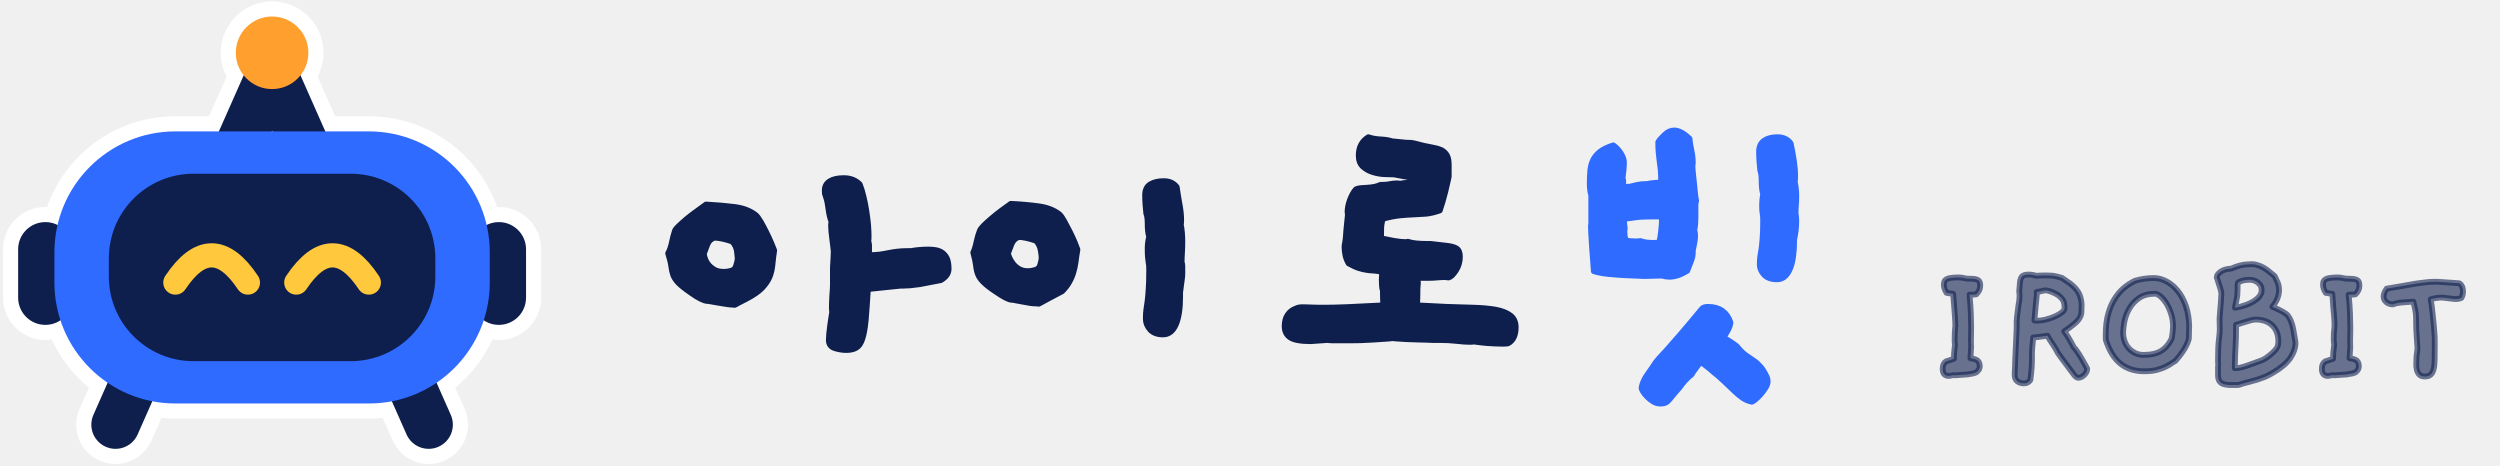
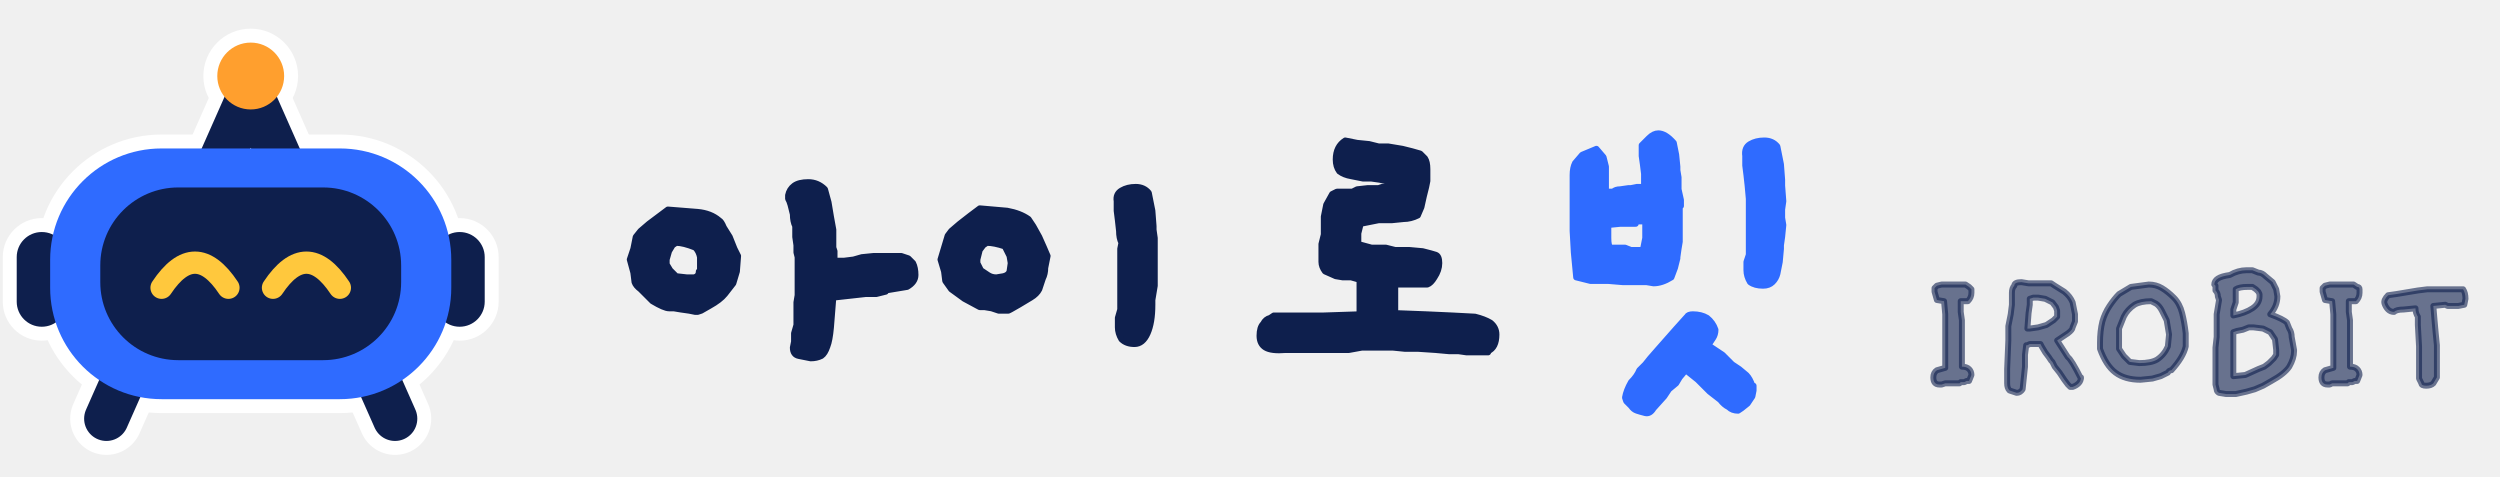
- <svg xmlns="http://www.w3.org/2000/svg" viewBox="0 0 215 40" role="img" aria-label="아이로빗">
-   <view id="wordmark" viewBox="55 0 159 40" preserveAspectRatio="xMinYMid meet" />
-   <view id="symbol" viewBox="0 0 48 40" preserveAspectRatio="xMidYMid meet" />
-   <g transform="translate(0 10) scale(0.26) translate(-10 -57)">
-     <g stroke="#FFFFFF" stroke-width="10" fill="#FFFFFF" stroke-linejoin="round">
+ <svg xmlns="http://www.w3.org/2000/svg" aria-label="아이로빗" viewBox="0 0 210 40">
+   <view id="wordmark" preserveAspectRatio="xMinYMid meet" viewBox="51 0 158 40" />
+   <view id="symbol" preserveAspectRatio="xMidYMid meet" viewBox="0 0 44 40" />
+   <g transform="translate(0 11.3) scale(0.234) translate(-10 -57)">
+     <g fill="#fff" stroke="#fff" stroke-linejoin="round" stroke-width="10">
      <circle cx="100" cy="36" r="12" />
-       <rect x="16" y="92" width="18" height="34" rx="9" />
-       <rect x="166" y="92" width="18" height="34" rx="9" />
-       <rect x="28" y="62" width="144" height="90" rx="40" />
+       <rect width="18" height="34" x="16" y="92" rx="9" />
+       <rect width="18" height="34" x="166" y="92" rx="9" />
+       <rect width="144" height="90" x="28" y="62" rx="40" />
    </g>
-     <line x1="100" y1="42" x2="48.21" y2="159" stroke="#FFFFFF" stroke-width="26" stroke-linecap="round" />
-     <line x1="100" y1="42" x2="151.79" y2="159" stroke="#FFFFFF" stroke-width="26" stroke-linecap="round" />
-     <line x1="100" y1="42" x2="48.21" y2="159" stroke="#0E1F4D" stroke-width="16" stroke-linecap="round" />
-     <line x1="100" y1="42" x2="151.79" y2="159" stroke="#0E1F4D" stroke-width="16" stroke-linecap="round" />
-     <circle cx="100" cy="36" r="12" fill="#FF9F2E" />
-     <rect x="16" y="92" width="18" height="34" rx="9" fill="#0E1F4D" />
-     <rect x="166" y="92" width="18" height="34" rx="9" fill="#0E1F4D" />
-     <rect x="28" y="62" width="144" height="90" rx="40" fill="#2F6BFF" />
-     <rect x="46" y="76" width="108" height="62" rx="28" fill="#0E1F4D" />
-     <path d="M68 112 Q80 94 92 112" stroke="#FFC83D" stroke-width="8" fill="none" stroke-linecap="round" />
-     <path d="M108 112 Q120 94 132 112" stroke="#FFC83D" stroke-width="8" fill="none" stroke-linecap="round" />
+     <path stroke="#fff" stroke-linecap="round" stroke-width="26" d="M100 42 48.2 159M100 42l51.8 117" />
+     <path stroke="#0e1f4d" stroke-linecap="round" stroke-width="16" d="M100 42 48.2 159M100 42l51.8 117" />
+     <circle cx="100" cy="36" r="12" fill="#ff9f2e" />
+     <rect width="18" height="34" x="16" y="92" fill="#0e1f4d" rx="9" />
+     <rect width="18" height="34" x="166" y="92" fill="#0e1f4d" rx="9" />
+     <rect width="144" height="90" x="28" y="62" fill="#2f6bff" rx="40" />
+     <rect width="108" height="62" x="46" y="76" fill="#0e1f4d" rx="28" />
+     <path fill="none" stroke="#ffc83d" stroke-linecap="round" stroke-width="8" d="M68 112q12-18 24 0m16 0q12-18 24 0" />
  </g>
-   <path d="M79.09 24.44L80.91 24.09Q81.58 23.70 81.58 23.13L81.58 23.13Q81.58 22.52 81.41 22.18Q81.23 21.85 80.96 21.69Q80.69 21.53 80.38 21.50Q80.08 21.46 79.86 21.46L79.86 21.46Q79.41 21.46 79.02 21.50Q78.64 21.53 78.38 21.59L78.38 21.59L78.10 21.59Q77.58 21.59 77.17 21.64Q76.75 21.69 76.37 21.77Q75.98 21.85 75.60 21.90Q75.22 21.94 74.74 21.94L74.74 21.94L74.74 21.43Q74.74 21.24 74.74 21.08Q74.74 20.92 74.67 20.76L74.67 20.76Q74.70 20.66 74.70 20.34L74.70 20.34Q74.70 19.96 74.66 19.38Q74.61 18.81 74.51 18.18Q74.42 17.56 74.27 16.95Q74.13 16.34 73.94 15.86L73.94 15.86Q73.42 15.32 72.56 15.32L72.56 15.32Q71.79 15.32 71.36 15.59Q70.93 15.86 70.93 16.38L70.93 16.38Q70.93 16.57 70.94 16.65Q70.96 16.73 71.01 16.86Q71.06 16.98 71.12 17.22Q71.18 17.46 71.25 17.98L71.25 17.98Q71.34 18.65 71.50 19.03L71.50 19.03Q71.50 19.10 71.49 19.18Q71.47 19.26 71.47 19.35L71.47 19.35Q71.47 19.58 71.50 19.91Q71.54 20.25 71.58 20.60Q71.63 20.95 71.66 21.24Q71.70 21.53 71.70 21.62L71.70 21.62Q71.70 21.82 71.68 22.15Q71.66 22.49 71.63 23.03L71.63 23.03L71.63 24.34L71.63 24.47Q71.63 24.57 71.62 24.81Q71.60 25.05 71.58 25.37Q71.57 25.69 71.55 25.99Q71.54 26.30 71.54 26.49L71.54 26.49Q71.54 26.58 71.55 26.68Q71.57 26.78 71.57 26.84L71.57 26.84Q71.54 27 71.49 27.34Q71.44 27.67 71.39 28.02Q71.34 28.38 71.31 28.71Q71.28 29.05 71.28 29.24L71.28 29.24Q71.28 29.78 71.79 29.94Q72.30 30.10 72.78 30.10L72.78 30.10Q73.30 30.10 73.63 29.91Q73.97 29.72 74.16 29.14Q74.35 28.57 74.45 27.54Q74.54 26.52 74.64 24.86L74.64 24.86L77.42 24.57L77.65 24.57Q77.90 24.57 78.27 24.54Q78.64 24.50 79.09 24.44L79.09 24.44ZM66.58 21.53L66.58 21.53Q66.51 21.34 66.32 20.89Q66.13 20.44 65.89 19.96Q65.65 19.48 65.41 19.06Q65.17 18.65 64.98 18.49L64.98 18.49Q64.27 17.94 63.17 17.80Q62.06 17.66 60.72 17.59L60.72 17.59Q60.37 17.85 59.92 18.17Q59.47 18.49 59.07 18.82Q58.67 19.16 58.37 19.45Q58.06 19.74 58.03 19.90L58.03 19.90Q57.90 20.28 57.78 20.87Q57.65 21.46 57.46 21.78L57.46 21.78Q57.68 22.49 57.73 22.90Q57.78 23.32 57.90 23.66Q58.03 23.99 58.35 24.33Q58.67 24.66 59.47 25.21L59.47 25.21Q60.37 25.85 60.82 25.88L60.82 25.88L60.88 25.88Q60.91 25.88 61.18 25.93Q61.46 25.98 61.81 26.04Q62.16 26.10 62.50 26.15Q62.83 26.20 62.99 26.20L62.99 26.20Q63.15 26.20 63.17 26.22Q63.18 26.23 63.23 26.20Q63.28 26.17 63.46 26.07Q63.63 25.98 64.14 25.72L64.14 25.72Q65.07 25.24 65.52 24.78Q65.97 24.31 66.18 23.82Q66.38 23.32 66.43 22.76Q66.48 22.20 66.58 21.53ZM63.31 22.84L63.31 22.84Q63.22 23.19 62.88 23.29Q62.54 23.38 62.26 23.38L62.26 23.38Q61.74 23.38 61.41 23.18Q61.07 22.97 60.88 22.71Q60.69 22.46 60.61 22.18Q60.53 21.91 60.53 21.82L60.53 21.82L60.82 21.05Q60.94 20.76 61.10 20.63Q61.26 20.50 61.42 20.44L61.42 20.44Q62.00 20.44 62.96 20.76L62.96 20.76Q63.31 21.11 63.38 21.61Q63.44 22.10 63.44 22.20L63.44 22.20Q63.44 22.46 63.31 22.84Z" fill="#0E1F4D" stroke="#0E1F4D" stroke-width="0.5" stroke-linejoin="round" />
-   <path d="M101.62 22.55L101.62 22.55Q101.62 22.20 101.65 21.74Q101.68 21.27 101.68 20.79L101.68 20.79Q101.68 20.41 101.65 20.04Q101.62 19.67 101.55 19.32L101.55 19.32Q101.58 19.19 101.58 18.90L101.58 18.90Q101.58 18.33 101.44 17.58Q101.30 16.82 101.20 16.09L101.20 16.09Q100.82 15.58 100.08 15.58L100.08 15.58Q99.38 15.58 98.93 15.85Q98.48 16.12 98.48 16.79L98.48 16.79Q98.48 17.14 98.51 17.58Q98.54 18.01 98.58 18.36L98.58 18.36Q98.70 18.62 98.70 19.27Q98.70 19.93 98.83 20.38L98.83 20.38Q98.77 20.57 98.74 20.81Q98.70 21.05 98.70 21.34L98.70 21.34Q98.70 21.82 98.72 22.07Q98.74 22.33 98.77 22.50Q98.80 22.68 98.82 22.82Q98.83 22.97 98.83 23.22L98.83 23.22Q98.83 24.31 98.78 24.92Q98.74 25.53 98.69 25.91Q98.64 26.30 98.59 26.60Q98.54 26.90 98.54 27.42L98.54 27.42Q98.54 27.93 98.91 28.34Q99.28 28.76 100.02 28.76L100.02 28.76Q100.75 28.76 101.12 27.91Q101.49 27.06 101.49 25.50L101.49 25.50L101.49 25.14L101.65 23.93Q101.68 23.74 101.68 23.56Q101.68 23.38 101.68 23.22L101.68 23.22Q101.68 23.03 101.68 22.87Q101.68 22.71 101.62 22.55ZM92.66 21.46L92.66 21.46Q92.59 21.27 92.42 20.84Q92.24 20.41 92 19.93Q91.76 19.45 91.52 19.02Q91.28 18.58 91.09 18.42L91.09 18.42Q90.38 17.88 89.30 17.74Q88.21 17.59 86.93 17.53L86.93 17.53Q86.58 17.78 86.14 18.10Q85.71 18.42 85.31 18.76Q84.91 19.10 84.62 19.38Q84.34 19.67 84.27 19.83L84.27 19.83Q84.11 20.22 83.98 20.81Q83.86 21.40 83.70 21.72L83.70 21.72Q83.89 22.42 83.94 22.84Q83.98 23.26 84.11 23.59Q84.24 23.93 84.58 24.26Q84.91 24.60 85.68 25.11L85.68 25.11Q86.61 25.75 86.99 25.78L86.99 25.78L87.06 25.78Q87.09 25.78 87.34 25.83Q87.60 25.88 87.94 25.94Q88.27 26.01 88.61 26.06Q88.94 26.10 89.14 26.10L89.14 26.10Q89.30 26.10 89.31 26.12Q89.33 26.14 89.38 26.10Q89.42 26.07 89.60 25.98Q89.78 25.88 90.26 25.62L90.26 25.62L91.34 25.05Q91.73 24.66 91.95 24.26Q92.18 23.86 92.30 23.45Q92.43 23.03 92.50 22.54Q92.56 22.04 92.66 21.46ZM89.46 22.78L89.46 22.78Q89.36 23.13 89.02 23.22Q88.69 23.32 88.40 23.32L88.40 23.32Q87.95 23.32 87.63 23.13Q87.31 22.94 87.10 22.66Q86.90 22.39 86.80 22.15Q86.70 21.91 86.70 21.82L86.70 21.82L86.70 21.75L86.99 20.98Q87.12 20.70 87.28 20.57Q87.44 20.44 87.60 20.38L87.60 20.38Q88.14 20.38 89.10 20.70L89.10 20.70Q89.42 21.05 89.50 21.51Q89.58 21.98 89.58 22.14L89.58 22.14Q89.58 22.39 89.46 22.78Z" fill="#0E1F4D" stroke="#0E1F4D" stroke-width="0.5" stroke-linejoin="round" />
-   <path d="M129.68 29.53L129.68 29.53Q130.35 29.18 130.35 28.15L130.35 28.15Q130.35 27.48 129.89 27.13Q129.42 26.78 128.61 26.63Q127.79 26.49 126.72 26.46Q125.65 26.42 124.43 26.39L124.43 26.39L121.87 26.26Q121.87 25.98 121.89 25.66Q121.90 25.34 121.90 25.08L121.90 25.08L121.90 24.86Q121.90 24.73 121.92 24.60Q121.94 24.47 121.94 24.34L121.94 24.34Q121.94 24.22 121.92 24.10Q121.90 23.99 121.90 23.86L121.90 23.86Q122.16 23.90 122.37 23.90Q122.58 23.90 122.77 23.90L122.77 23.90Q123.25 23.90 123.62 23.86Q123.98 23.83 124.27 23.83L124.27 23.83Q124.34 23.83 124.43 23.85Q124.53 23.86 124.59 23.86L124.59 23.86Q124.85 23.80 125.20 23.27Q125.55 22.74 125.55 22.07L125.55 22.07Q125.55 21.56 125.26 21.37Q124.98 21.18 124.18 21.11L124.18 21.11L123.06 20.98Q122.61 20.98 122.34 20.97Q122.06 20.95 121.86 20.94Q121.65 20.92 121.47 20.89Q121.30 20.86 121.07 20.79L121.07 20.79Q121.01 20.82 120.85 20.82L120.85 20.82Q120.46 20.82 119.84 20.71Q119.22 20.60 118.77 20.50L118.77 20.50Q118.77 20.12 118.78 19.64Q118.80 19.16 118.93 18.81L118.93 18.81Q119.79 18.58 120.43 18.52Q121.07 18.46 121.60 18.44Q122.13 18.42 122.64 18.38Q123.15 18.33 123.82 18.10L123.82 18.10Q123.92 17.82 124.05 17.38Q124.18 16.95 124.29 16.50Q124.40 16.06 124.48 15.69Q124.56 15.32 124.59 15.19L124.59 15.19L124.59 14.17Q124.59 13.62 124.42 13.34Q124.24 13.05 123.94 12.90Q123.63 12.76 123.25 12.70Q122.86 12.63 122.45 12.54L122.45 12.54Q121.49 12.28 121.30 12.28L121.30 12.28L121.17 12.28Q120.91 12.28 120.51 12.23Q120.11 12.18 119.70 12.15L119.70 12.15Q119.34 12.02 118.74 11.99Q118.13 11.96 117.68 11.80L117.68 11.80Q116.85 12.31 116.85 13.37L116.85 13.37Q116.85 14.01 117.23 14.34Q117.62 14.68 118.13 14.82Q118.64 14.97 119.14 14.98Q119.63 15 119.89 15L119.89 15Q120.11 15.03 120.58 15.13Q121.04 15.22 121.46 15.29L121.46 15.29Q121.39 15.54 121.30 15.62Q121.20 15.70 121.09 15.72Q120.98 15.74 120.82 15.74Q120.66 15.74 120.46 15.80L120.46 15.80Q120.37 15.80 120.29 15.78Q120.21 15.77 120.14 15.77L120.14 15.77Q119.82 15.77 119.54 15.83Q119.25 15.90 118.70 15.90L118.70 15.90Q118.54 15.99 118.24 16.06Q117.94 16.12 117.62 16.14Q117.30 16.15 117.01 16.18Q116.72 16.22 116.62 16.28L116.62 16.28Q116.34 16.57 116.11 17.16Q115.89 17.75 115.89 18.23L115.89 18.23Q115.89 18.30 115.90 18.34Q115.92 18.39 115.92 18.46L115.92 18.46L115.79 19.74Q115.76 20.28 115.73 20.52Q115.70 20.76 115.68 20.86Q115.66 20.95 115.65 21.02Q115.63 21.08 115.63 21.27L115.63 21.27Q115.63 21.56 115.70 21.91Q115.76 22.26 115.98 22.65L115.98 22.65Q116.50 22.94 116.85 23.05Q117.20 23.16 117.52 23.21Q117.84 23.26 118.14 23.27Q118.45 23.29 118.86 23.38L118.86 23.38Q118.86 23.54 118.85 23.70Q118.83 23.86 118.83 24.02L118.83 24.02Q118.83 24.28 118.85 24.55Q118.86 24.82 118.93 24.98L118.93 24.98L118.93 25.24Q118.93 25.46 118.94 25.70Q118.96 25.94 118.96 26.26L118.96 26.26Q117.14 26.36 115.92 26.41Q114.70 26.46 113.94 26.46Q113.17 26.46 112.75 26.44Q112.34 26.42 112.10 26.42Q111.86 26.42 111.73 26.44Q111.60 26.46 111.41 26.55L111.41 26.55Q110.99 26.71 110.74 27.08Q110.48 27.45 110.48 28.06L110.48 28.06Q110.48 28.70 110.96 29.02Q111.44 29.34 112.72 29.34L112.72 29.34L114.16 29.24Q114.35 29.27 114.58 29.27Q114.80 29.27 115.06 29.27L115.06 29.27L116.14 29.27L116.34 29.27Q116.50 29.27 116.99 29.26Q117.49 29.24 118.05 29.21Q118.61 29.18 119.10 29.14Q119.60 29.11 119.76 29.08L119.76 29.08Q119.95 29.11 120.51 29.14Q121.07 29.18 121.65 29.19Q122.22 29.21 122.69 29.22Q123.15 29.24 123.18 29.24L123.18 29.24L123.76 29.24Q124.59 29.24 125.28 29.32Q125.97 29.40 126.42 29.40L126.42 29.40Q126.64 29.40 126.74 29.37L126.74 29.37Q126.90 29.40 127.20 29.43Q127.50 29.46 127.84 29.50Q128.18 29.53 128.53 29.54Q128.88 29.56 129.17 29.56L129.17 29.56Q129.55 29.56 129.68 29.53Z" fill="#0E1F4D" stroke="#0E1F4D" stroke-width="0.5" stroke-linejoin="round" />
-   <path d="M154.42 18.33L154.42 18.33Q154.42 17.98 154.45 17.62Q154.48 17.27 154.48 16.89L154.48 16.89Q154.48 16.25 154.35 15.64L154.35 15.64Q154.38 15.48 154.38 15.13L154.38 15.13Q154.38 14.52 154.27 13.80Q154.16 13.08 154 12.34L154 12.34Q153.62 11.80 152.85 11.80L152.85 11.80Q152.14 11.80 151.71 12.10Q151.28 12.41 151.28 13.05L151.28 13.05Q151.28 13.43 151.31 13.86Q151.34 14.30 151.38 14.65L151.38 14.65Q151.50 14.94 151.50 15.59Q151.50 16.25 151.63 16.70L151.63 16.70Q151.54 17.18 151.54 17.62L151.54 17.62Q151.54 18.14 151.58 18.33Q151.63 18.52 151.63 18.97L151.63 18.97Q151.63 19.96 151.58 20.50Q151.54 21.05 151.49 21.40Q151.44 21.75 151.39 22.02Q151.34 22.30 151.34 22.74L151.34 22.74Q151.34 23.22 151.71 23.62Q152.08 24.02 152.82 24.02L152.82 24.02Q153.26 24.02 153.55 23.72Q153.84 23.42 154 22.95Q154.16 22.49 154.22 21.94Q154.29 21.40 154.29 20.89L154.29 20.89L154.29 20.63Q154.35 20.38 154.42 19.90Q154.48 19.42 154.48 18.97L154.48 18.97Q154.48 18.81 154.46 18.65Q154.45 18.49 154.42 18.33ZM145.87 17.24L145.87 17.24Q145.84 17.18 145.79 16.78Q145.74 16.38 145.70 15.90Q145.65 15.42 145.60 14.95Q145.55 14.49 145.55 14.26L145.55 14.26Q145.55 14.20 145.57 14.12Q145.58 14.04 145.58 13.98L145.58 13.98Q145.58 13.50 145.46 12.94Q145.33 12.38 145.30 11.93L145.30 11.93Q144.56 11.22 143.98 11.22L143.98 11.22Q143.54 11.22 143.14 11.61Q142.74 11.99 142.61 12.22L142.61 12.22Q142.61 12.73 142.64 13.08Q142.67 13.43 142.72 13.80Q142.77 14.17 142.82 14.60Q142.86 15.03 142.86 15.70L142.86 15.70Q142.54 15.70 142.21 15.74Q141.87 15.77 141.65 15.83L141.65 15.83L141.49 15.83Q141.14 15.83 140.77 15.91Q140.40 15.99 140.14 16.06L140.14 16.06L139.98 16.06L139.57 16.06Q139.57 15.96 139.58 15.83Q139.60 15.70 139.60 15.61L139.60 15.61Q139.60 15.45 139.54 15.32L139.54 15.32Q139.57 15.06 139.62 14.65Q139.66 14.23 139.66 13.98L139.66 13.98Q139.66 13.62 139.39 13.19Q139.12 12.76 138.74 12.50L138.74 12.50Q138.03 12.73 137.63 13.03Q137.23 13.34 137.02 13.74Q136.82 14.14 136.77 14.63Q136.72 15.13 136.72 15.74L136.72 15.74Q136.72 16.41 136.85 16.79L136.85 16.79L136.85 17.21L136.85 18.65Q136.85 18.90 136.85 19.10Q136.85 19.29 136.82 19.45L136.82 19.45Q136.82 19.80 136.91 21.18L136.91 21.18L137.07 23.32Q137.55 23.48 138.32 23.56Q139.09 23.64 139.79 23.67Q140.50 23.70 140.98 23.72Q141.46 23.74 141.39 23.74L141.39 23.74Q141.78 23.74 142.14 23.72Q142.51 23.70 142.93 23.70L142.93 23.70Q143.25 23.80 143.57 23.80L143.57 23.80Q144.27 23.80 145.10 23.29L145.10 23.29Q145.26 22.87 145.42 22.47Q145.58 22.07 145.58 21.72L145.58 21.72L145.58 21.56Q145.65 21.21 145.71 20.90Q145.78 20.60 145.78 20.25L145.78 20.25Q145.78 20.09 145.71 19.77L145.71 19.77Q145.78 19.48 145.79 19.22Q145.81 18.97 145.81 18.71L145.81 18.71L145.81 18.01Q145.81 17.82 145.81 17.62Q145.81 17.43 145.87 17.24ZM151.95 32.44L151.95 32.44Q151.66 31.83 151.39 31.53Q151.12 31.22 150.82 31.02Q150.51 30.81 150.16 30.57Q149.81 30.33 149.36 29.78L149.36 29.78Q149.04 29.53 148.75 29.35Q148.46 29.18 148.21 29.02L148.21 29.02Q148.40 28.76 148.59 28.41Q148.78 28.06 148.82 27.74L148.82 27.74Q148.62 27.10 148.13 26.74Q147.63 26.39 146.90 26.39L146.90 26.39Q146.48 26.39 146.35 26.58L146.35 26.58L145.52 27.58Q144.53 28.76 144.03 29.32Q143.54 29.88 143.30 30.15Q143.06 30.42 142.90 30.58Q142.74 30.74 142.42 31.13L142.42 31.13Q142.13 31.58 141.70 32.18Q141.26 32.79 141.17 33.37L141.17 33.37Q141.17 33.46 141.30 33.67Q141.42 33.88 141.66 34.12Q141.90 34.36 142.19 34.54Q142.48 34.71 142.83 34.71L142.83 34.71Q143.31 34.71 143.58 34.34Q143.86 33.98 144.46 33.30L144.46 33.30Q144.62 33.05 144.93 32.71Q145.23 32.38 145.46 32.22L145.46 32.22Q145.58 32.02 145.82 31.69Q146.06 31.35 146.29 31.10L146.29 31.10Q146.51 31.32 146.82 31.54Q147.12 31.77 147.25 31.90L147.25 31.90Q147.86 32.38 148.30 32.81Q148.75 33.24 149.14 33.61Q149.52 33.98 149.87 34.22Q150.22 34.46 150.67 34.55L150.67 34.55Q150.77 34.52 150.99 34.33Q151.22 34.14 151.44 33.88Q151.66 33.62 151.84 33.34Q152.02 33.05 152.02 32.79L152.02 32.79Q152.02 32.70 152 32.62Q151.98 32.54 151.95 32.44ZM141.94 18.62L142.93 18.62Q142.93 19.29 142.86 19.85Q142.80 20.41 142.70 20.86L142.70 20.86Q142.61 20.86 142.50 20.87Q142.38 20.89 142.22 20.89L142.22 20.89Q141.94 20.89 141.63 20.86Q141.33 20.82 141.07 20.73L141.07 20.73Q140.94 20.76 140.66 20.76L140.66 20.76Q140.11 20.76 139.90 20.68Q139.70 20.60 139.70 19.90L139.70 19.90Q139.70 19.83 139.71 19.77Q139.73 19.70 139.73 19.64L139.73 19.64Q139.70 19.48 139.68 19.26Q139.66 19.03 139.66 18.81L139.66 18.81Q140.08 18.78 140.59 18.70Q141.10 18.62 141.94 18.62L141.94 18.62Z" fill="#2F6BFF" stroke="#2F6BFF" stroke-width="0.5" stroke-linejoin="round" />
-   <path d="M170.08 31.91L170.08 31.91Q170.03 31.99 169.90 32.05Q169.78 32.10 169.64 32.13Q169.50 32.15 169.38 32.17Q169.26 32.18 169.25 32.20L169.25 32.20Q169.04 32.22 168.77 32.23Q168.50 32.25 168.13 32.28L168.13 32.28Q168.08 32.26 168.00 32.26L168.00 32.26Q167.94 32.26 167.81 32.30Q167.68 32.33 167.60 32.33L167.60 32.33Q167.07 32.33 167.07 31.72L167.07 31.72Q167.07 31.26 167.36 31.08L167.36 31.08L168.03 30.86Q168.03 30.42 168.13 29.62L168.13 29.62Q168.11 29.54 168.10 29.44Q168.10 29.34 168.10 29.21L168.10 29.21Q168.10 28.65 168.13 28.34Q168.16 28.04 168.16 28.01L168.16 28.01Q168.16 27.86 168.15 27.68Q168.14 27.50 168.12 27.18Q168.10 26.87 168.06 26.41Q168.02 25.94 167.97 25.27L167.97 25.27L167.41 25.19Q167.17 24.81 167.17 24.50L167.17 24.50Q167.17 24.33 167.22 24.21Q167.26 24.09 167.40 24.01Q167.54 23.93 167.78 23.90Q168.03 23.86 168.43 23.86L168.43 23.86Q168.64 23.86 168.82 23.90Q168.99 23.93 169.12 23.96L169.12 23.96Q169.50 23.96 169.74 23.98Q169.98 24.01 170.10 24.08Q170.22 24.15 170.26 24.27Q170.30 24.39 170.30 24.58L170.30 24.58Q170.30 24.98 169.95 25.32L169.95 25.32Q169.89 25.34 169.38 25.34L169.38 25.34Q169.39 25.58 169.41 25.75Q169.42 25.93 169.45 26.21Q169.47 26.49 169.49 26.94Q169.50 27.40 169.52 28.18L169.52 28.18Q169.52 28.55 169.51 28.82Q169.50 29.08 169.50 29.29L169.50 29.29Q169.50 29.70 169.52 29.75L169.52 29.75L169.46 30.81Q169.92 30.87 170.09 31.03Q170.26 31.19 170.26 31.51L170.26 31.51Q170.26 31.74 170.08 31.91Z" fill="#0E1F4D" stroke="#0E1F4D" stroke-width="0.5" stroke-linejoin="round" fill-opacity="0.6" stroke-opacity="0.6" />
-   <path d="M179.50 31.70L179.50 31.70Q179.50 31.99 179.25 32.24Q178.99 32.49 178.74 32.49L178.74 32.49Q178.61 32.49 178.53 32.41L178.53 32.41Q178.51 32.41 178.38 32.25Q178.26 32.09 178.08 31.85Q177.90 31.61 177.70 31.34Q177.49 31.06 177.31 30.82Q177.14 30.58 177.03 30.43Q176.93 30.28 176.94 30.30L176.94 30.30Q176.91 30.20 176.78 29.99Q176.66 29.78 176.50 29.55Q176.35 29.32 176.22 29.12Q176.10 28.92 176.08 28.87L176.08 28.87Q176.05 28.87 175.90 28.90Q175.76 28.92 175.58 28.94Q175.41 28.97 175.22 28.99Q175.04 29.02 174.94 29.02L174.94 29.02L174.86 29.02Q174.82 29.51 174.78 29.83Q174.75 30.15 174.75 30.31L174.75 30.31L174.75 30.81Q174.75 31.67 174.61 32.68L174.61 32.68Q174.42 32.97 174.05 32.97L174.05 32.97Q173.73 32.97 173.50 32.80Q173.26 32.63 173.26 32.22L173.26 32.22Q173.26 32.09 173.27 31.90Q173.28 31.72 173.29 31.53Q173.30 31.34 173.30 31.18Q173.31 31.03 173.31 30.98L173.31 30.98L173.31 30.90L173.42 28.49Q173.44 28.28 173.43 27.98Q173.42 27.67 173.46 27.27L173.46 27.27L173.58 26.31Q173.68 25.82 173.68 25.46L173.68 25.46Q173.68 25.35 173.67 25.25Q173.66 25.14 173.65 25.03L173.65 25.03Q173.65 25.03 173.70 24.47L173.70 24.47Q173.71 24.09 173.84 23.85Q173.97 23.61 174.45 23.61L174.45 23.61Q174.78 23.61 175.12 23.72L175.12 23.72Q175.44 23.69 175.69 23.69Q175.94 23.69 176.11 23.69L176.11 23.69Q176.27 23.69 176.40 23.70Q176.53 23.70 176.66 23.73Q176.78 23.75 176.94 23.79Q177.10 23.83 177.33 23.90L177.33 23.90L178.03 24.38Q178.62 24.84 178.82 25.30Q179.02 25.77 179.02 26.28L179.02 26.28Q179.02 26.63 179.00 26.88Q178.98 27.13 178.83 27.37Q178.69 27.61 178.38 27.86Q178.08 28.12 177.52 28.50L177.52 28.50Q177.89 28.97 178.35 29.88L178.35 29.88Q178.64 30.10 179.50 31.70ZM177.54 26.60L177.54 26.60Q177.55 26.54 177.55 26.42L177.55 26.42Q177.55 26.26 177.52 26.10Q177.49 25.93 177.38 25.76Q177.26 25.59 177.05 25.42Q176.83 25.26 176.45 25.10L176.45 25.10Q176.11 24.97 175.89 24.97L175.89 24.97Q175.82 24.98 175.71 25L175.71 25Q175.62 25.03 175.47 25.06Q175.33 25.08 175.15 25.11L175.15 25.11Q175.17 25.21 175.17 25.30Q175.17 25.38 175.14 25.62Q175.12 25.86 175.07 26.31Q175.02 26.76 174.96 27.56L174.96 27.56Q175.02 27.58 175.09 27.58Q175.15 27.58 175.22 27.58L175.22 27.58Q175.52 27.58 175.90 27.49Q176.27 27.40 176.61 27.26Q176.94 27.13 177.20 26.95Q177.46 26.78 177.54 26.60Z" fill="#0E1F4D" stroke="#0E1F4D" stroke-width="0.5" stroke-linejoin="round" fill-opacity="0.6" stroke-opacity="0.6" />
-   <path d="M188.27 28.02L188.24 29.14Q188.03 29.98 187.06 31.06L187.06 31.06Q186.93 31.11 186.73 31.26Q186.53 31.40 186.22 31.55Q185.90 31.70 185.46 31.82Q185.01 31.93 184.40 31.93L184.40 31.93Q183.18 31.93 182.37 31.28Q181.55 30.63 181.10 29.24L181.10 29.24Q181.09 29.13 181.09 29.02Q181.09 28.90 181.09 28.78L181.09 28.78Q181.09 27.78 181.30 27.02Q181.50 26.26 181.86 25.70Q182.21 25.14 182.66 24.76Q183.12 24.38 183.62 24.14L183.62 24.14Q184.43 23.91 185.22 23.91L185.22 23.91Q185.78 23.91 186.32 24.20Q186.86 24.49 187.29 25.02Q187.71 25.54 187.98 26.30Q188.24 27.06 188.27 28.02L188.27 28.02ZM186.77 29.10L186.77 29.10Q186.88 28.44 186.88 28.07L186.88 28.07Q186.88 27.46 186.70 26.95Q186.53 26.44 186.29 26.06Q186.05 25.69 185.78 25.47Q185.52 25.26 185.34 25.26L185.34 25.26Q184.50 25.26 183.96 25.63Q183.42 26.01 183.12 26.54Q182.82 27.06 182.70 27.64Q182.59 28.22 182.59 28.62L182.59 28.62Q182.59 28.98 182.71 29.33Q182.83 29.67 183.06 29.94Q183.30 30.20 183.62 30.36Q183.94 30.52 184.35 30.52L184.35 30.52Q185.33 30.52 185.89 30.16Q186.45 29.80 186.77 29.10Z" fill="#0E1F4D" stroke="#0E1F4D" stroke-width="0.5" stroke-linejoin="round" fill-opacity="0.6" stroke-opacity="0.6" />
-   <path d="M197.22 28.31L197.41 29.43L197.41 29.54Q197.41 30.10 196.98 30.77Q196.54 31.43 195.50 32.04L195.50 32.04Q195.10 32.28 194.77 32.42Q194.43 32.55 194.09 32.66Q193.74 32.76 193.36 32.86Q192.98 32.95 192.50 33.11L192.50 33.11L191.68 33.11Q191.30 33.08 191.10 32.98Q190.91 32.87 190.83 32.70Q190.75 32.54 190.75 32.30Q190.75 32.06 190.75 31.74L190.75 31.74Q190.75 31.64 190.75 31.54Q190.75 31.45 190.77 31.34L190.77 31.34Q190.75 31.26 190.75 31.16Q190.75 31.06 190.75 30.94L190.75 30.94Q190.75 29.85 190.82 29.24Q190.90 28.63 190.90 28.30L190.90 28.30Q190.90 28.10 190.89 27.88Q190.88 27.66 190.88 27.38L190.88 27.38Q190.91 26.95 190.96 26.41Q191.01 25.86 191.04 25.19L191.04 25.19Q191.02 25.06 190.96 24.85Q190.90 24.63 190.82 24.42Q190.75 24.20 190.70 24.03Q190.64 23.86 190.64 23.86L190.64 23.86Q190.64 23.61 190.97 23.37Q191.30 23.13 191.89 23.10L191.89 23.10Q192.70 22.73 193.41 22.73L193.41 22.73Q193.47 22.73 193.60 22.72Q193.73 22.71 193.92 22.74Q194.11 22.78 194.38 22.88Q194.64 22.98 194.96 23.21L194.96 23.21L195.62 23.74L195.86 24.25Q196.00 24.58 196.00 24.92L196.00 24.92Q196.00 25.69 195.42 26.38L195.42 26.38Q196.51 26.84 196.75 27.13L196.75 27.13Q196.88 27.30 197.01 27.59Q197.14 27.88 197.22 28.31L197.22 28.31ZM194.46 24.66L194.46 24.66Q194.45 24.62 194.38 24.51Q194.30 24.41 194.18 24.30Q194.05 24.20 193.87 24.13Q193.70 24.06 193.47 24.06L193.47 24.06Q192.78 24.06 192.46 24.33L192.46 24.33Q192.43 24.44 192.43 24.58Q192.43 24.73 192.43 24.92Q192.43 25.11 192.41 25.38Q192.38 25.64 192.30 25.99L192.30 25.99Q192.21 26.38 192.21 26.47L192.21 26.47Q193.22 26.30 193.86 25.88Q194.50 25.46 194.50 24.97L194.50 24.97Q194.50 24.89 194.49 24.82Q194.48 24.74 194.46 24.66ZM195.87 29.80L195.87 29.80Q195.94 29.61 195.94 29.35L195.94 29.35Q195.94 28.87 195.78 28.51Q195.62 28.15 195.35 27.93Q195.09 27.70 194.74 27.59Q194.38 27.48 194.00 27.48L194.00 27.48Q193.84 27.48 193.59 27.54Q193.34 27.61 193.08 27.69Q192.82 27.77 192.60 27.84Q192.38 27.91 192.30 27.93L192.30 27.93L192.30 28.30Q192.30 28.73 192.29 29.06Q192.27 29.38 192.26 29.74Q192.24 30.10 192.22 30.55Q192.21 31 192.19 31.66L192.19 31.66L192.27 31.66Q192.64 31.66 193.20 31.46L193.20 31.46L194.40 31.03Q194.59 30.97 194.83 30.82Q195.07 30.66 195.28 30.48Q195.49 30.30 195.66 30.12Q195.82 29.94 195.87 29.80Z" fill="#0E1F4D" stroke="#0E1F4D" stroke-width="0.5" stroke-linejoin="round" fill-opacity="0.6" stroke-opacity="0.6" />
-   <path d="M202.69 31.91L202.69 31.91Q202.64 31.99 202.51 32.05Q202.38 32.10 202.25 32.13Q202.11 32.15 201.99 32.17Q201.87 32.18 201.86 32.20L201.86 32.20Q201.65 32.22 201.38 32.23Q201.10 32.25 200.74 32.28L200.74 32.28Q200.69 32.26 200.61 32.26L200.61 32.26Q200.54 32.26 200.42 32.30Q200.29 32.33 200.21 32.33L200.21 32.33Q199.68 32.33 199.68 31.72L199.68 31.72Q199.68 31.26 199.97 31.08L199.97 31.08L200.64 30.86Q200.64 30.42 200.74 29.62L200.74 29.62Q200.72 29.54 200.71 29.44Q200.70 29.34 200.70 29.21L200.70 29.21Q200.70 28.65 200.74 28.34Q200.77 28.04 200.77 28.01L200.77 28.01Q200.77 27.86 200.76 27.68Q200.75 27.50 200.73 27.18Q200.70 26.87 200.66 26.41Q200.62 25.94 200.58 25.27L200.58 25.27L200.02 25.19Q199.78 24.81 199.78 24.50L199.78 24.50Q199.78 24.33 199.82 24.21Q199.87 24.09 200.01 24.01Q200.14 23.93 200.39 23.90Q200.64 23.86 201.04 23.86L201.04 23.86Q201.25 23.86 201.42 23.90Q201.60 23.93 201.73 23.96L201.73 23.96Q202.11 23.96 202.35 23.98Q202.59 24.01 202.71 24.08Q202.83 24.15 202.87 24.27Q202.91 24.39 202.91 24.58L202.91 24.58Q202.91 24.98 202.56 25.32L202.56 25.32Q202.50 25.34 201.98 25.34L201.98 25.34Q202.00 25.58 202.02 25.75Q202.03 25.93 202.06 26.21Q202.08 26.49 202.10 26.94Q202.11 27.40 202.13 28.18L202.13 28.18Q202.13 28.55 202.12 28.82Q202.11 29.08 202.11 29.29L202.11 29.29Q202.11 29.70 202.13 29.75L202.13 29.75L202.06 30.81Q202.53 30.87 202.70 31.03Q202.86 31.19 202.86 31.51L202.86 31.51Q202.86 31.74 202.69 31.91Z" fill="#0E1F4D" stroke="#0E1F4D" stroke-width="0.5" stroke-linejoin="round" fill-opacity="0.6" stroke-opacity="0.6" />
-   <path d="M211.68 25.62L211.68 25.62Q211.46 25.72 211.18 25.72L211.18 25.72Q211.10 25.72 210.95 25.70Q210.80 25.69 210.62 25.66Q210.45 25.64 210.28 25.62Q210.11 25.59 210.03 25.59L210.03 25.59Q209.52 25.59 209.04 25.74L209.04 25.74Q209.14 26.34 209.20 26.92Q209.26 27.50 209.31 28Q209.36 28.50 209.38 28.91Q209.39 29.32 209.39 29.61L209.39 29.61Q209.39 30.33 209.38 30.85Q209.38 31.37 209.30 31.71Q209.22 32.06 209.04 32.22Q208.86 32.38 208.53 32.38L208.53 32.38Q208.21 32.38 208.06 32.21Q207.90 32.04 207.85 31.81Q207.79 31.58 207.80 31.32Q207.81 31.06 207.81 30.89L207.81 30.89Q207.81 30.58 207.86 30.34Q207.90 30.09 207.90 29.86L207.90 29.86Q207.90 29.75 207.84 29.06Q207.78 28.36 207.78 27.30L207.78 27.30Q207.78 26.95 207.70 26.61Q207.63 26.26 207.55 25.94L207.55 25.94L206.61 26.01Q206.03 26.06 205.81 26.18L205.81 26.18Q205.47 26.18 205.23 25.99Q204.99 25.80 204.99 25.50L204.99 25.50Q204.99 25.19 205.26 24.82L205.26 24.82Q205.34 24.81 205.98 24.70Q206.62 24.60 207.82 24.38L207.82 24.38L208.62 24.28Q209.01 24.23 209.36 24.23L209.36 24.23L209.60 24.23L211.49 24.36Q211.82 24.55 211.82 25.08L211.82 25.08Q211.82 25.37 211.68 25.62Z" fill="#0E1F4D" stroke="#0E1F4D" stroke-width="0.5" stroke-linejoin="round" fill-opacity="0.6" stroke-opacity="0.6" />
+   <path fill="#0e1f4d" stroke="#0e1f4d" stroke-linejoin="round" stroke-width=".5" d="m74.4 24.4 1.8-.3q.7-.4.7-1t-.2-1l-.4-.4-.6-.2h-2.3l-1 .1-.7.2-.8.1h-.8v-.8l-.1-.3v-1.5l-.2-1.1-.2-1.2-.3-1.1q-.6-.6-1.4-.6t-1.2.3-.5.8v.3l.1.2.1.3.2.8q0 .6.2 1v.9l.1.7v.6l.1.4v3.2l-.1.6v1.9l-.2.7v.7l-.1.5q0 .6.5.7l1 .2q.5 0 .9-.2.3-.2.5-.8.2-.5.3-1.6L70 25l2.7-.3h.9l.8-.2ZM62 21.5l-.3-.6-.4-1-.5-.8q-.2-.5-.4-.6-.7-.6-1.8-.7l-2.5-.2-.8.6-.8.6-.7.6-.4.5-.2 1-.3.9.3 1.1.1.8q.1.3.5.6l1 1q1 .6 1.4.6h.4l.6.1.7.1.5.1h.2l.3-.1.7-.4q.9-.5 1.3-1t.7-.9l.3-1zm-3.3 1.3q0 .4-.4.5h-.6l-.9-.1-.5-.5-.3-.5v-.4l.2-.7.3-.5.3-.2q.6 0 1.6.4.3.3.4.8v1.2Zm38.3-.2V20l-.1-.7V19l-.1-1.3-.3-1.5q-.4-.5-1.1-.5t-1.2.3-.4.9v.8l.1.8.1.9q0 .6.2 1l-.1.5V26l-.2.7v.8q0 .5.3 1 .4.4 1.1.4t1.1-.9.4-2.4v-.4L97 24zm-9-1.1-.3-.7-.4-.9-.5-.9-.4-.6q-.7-.5-1.8-.7l-2.3-.2-.8.6-.9.7-.7.6-.3.4-.3 1-.3 1 .3 1 .1.8.5.7 1.1.8 1.3.7h.4l.6.1.6.2h.8l.2-.1.7-.4 1-.6q.5-.3.7-.7l.3-.9q.2-.4.2-.9zm-3.2 1.3q-.1.3-.5.4l-.6.1q-.4 0-.7-.2l-.6-.4-.3-.6v-.3l.2-.8.3-.4.3-.2q.6 0 1.5.3l.4.8.1.6zm40.2 6.7q.7-.3.7-1.4 0-.6-.5-1-.5-.3-1.3-.5l-1.9-.1-2.2-.1-2.6-.1v-2.4h2.7q.3-.1.6-.6.4-.6.4-1.2t-.3-.7-1.1-.3l-1.1-.1h-1.2l-.4-.1-.4-.1h-1.2l-1.1-.3v-.9l.2-.8 1.5-.3h1.1l1-.1q.6 0 1.2-.3l.3-.7.2-.9.2-.8.1-.5v-1q0-.6-.2-.9l-.4-.4-.7-.2-.8-.2-1.2-.2h-.8l-.8-.2-1-.1-1-.2q-.8.5-.8 1.6 0 .6.3 1 .4.3 1 .4l1 .2h.7l.7.1.9.2q0 .2-.2.3l-.2.1h-.3l-.3.1h-.9l-.9.1-.4.2h-1.3l-.4.2-.5.9-.2 1v1.5l-.2.8V22q0 .4.3.8l.9.4.6.1h.7l.7.2v2.9l-3 .1H107l-.3.2q-.4.1-.6.5-.3.3-.3 1t.5 1 1.7.2h5.3l1.1-.2h2.6l1 .1h1.1l1.5.1 1.1.1h.8l.7.1h1.8Z" />
+   <path fill="#2f6bff" stroke="#2f6bff" stroke-linejoin="round" stroke-width=".5" d="M149.7 18.3v-.7l.1-.7-.1-1.3v-.5l-.1-1.3-.3-1.5q-.4-.5-1.1-.5t-1.2.3-.4 1v.8l.1.8.1.9.1 1.1v4.7l-.2.6v.7q0 .5.3 1 .4.3 1.1.3.5 0 .8-.3t.4-.7l.2-1 .1-1.1v-.3l.1-.7.1-1zm-8.5-1v-.5l-.2-.9v-1l-.1-.6V14l-.1-1-.2-1q-.7-.8-1.3-.8-.4 0-.8.4l-.6.6v.9l.1.7.1.8v1.1h-.6l-.5.1h-.2l-.7.1q-.4 0-.6.2h-.6V14l-.2-.8-.6-.7-1.2.5-.6.7q-.2.4-.2 1v4.7l.1 1.8.2 2.1 1.2.3h1.5l1.2.1h2l.6.1q.7 0 1.5-.5l.3-.8.2-.8v-.1l.1-.7.1-.6v-3.1Zm6 15.1q-.2-.6-.5-.9l-.6-.5-.6-.4-.8-.8-.6-.4-.6-.4.4-.6q.2-.3.2-.7-.2-.6-.7-1-.5-.3-1.2-.3-.4 0-.5.2l-.9 1-1.5 1.7-.7.8-.4.5-.5.5q-.2.5-.7 1-.4.7-.5 1.3l.1.3.4.4q.2.3.5.4t.7.2.7-.4l.9-1 .4-.6.6-.5.3-.5.5-.6.5.4.5.4 1 1 .9.7q.3.4.7.6.3.3.8.3l.3-.2.5-.4.4-.6.1-.5v-.4Zm-10-13.8h1V20l-.2 1h-1l-.5-.2h-1.2q-.2-.1-.2-.8v-1.1l1-.1h1.3Z" />
+   <path fill="#0e1f4d" fill-opacity=".6" stroke="#0e1f4d" stroke-linejoin="round" stroke-opacity=".6" stroke-width=".5" d="M165.4 32h-.2l-.2.1h-.3l-.1.1h-1.2l-.3.1h-.2q-.5 0-.5-.6 0-.4.3-.6l.7-.2v-4.5l-.1-1.1-.6-.1-.2-.7v-.3l.2-.2.4-.1h2l.3.2.2.2v.3q0 .4-.3.7h-.6v.9l.1.7v3.9q.4 0 .6.2t.2.5zm9.4-.3q0 .3-.2.5t-.5.3h-.2l-.2-.2-.3-.4-.4-.6-.4-.5-.2-.4-.1-.1-.2-.3-.3-.4-.3-.5-.1-.2h-.9l-.2.1h-.1l-.1.8v1l-.2 1.9q-.2.3-.5.3l-.6-.2q-.2-.2-.2-.6V31l.1-2.4v-1.2l.2-1 .1-.8v-1q0-.4.2-.6 0-.3.6-.3l.6.1h1.9l.3.2.8.5q.5.4.7.9l.2 1v.6l-.2.5q0 .2-.4.5l-.9.6.9 1.4q.3.2 1.1 1.8Zm-2-5.1v-.5l-.1-.3-.3-.4-.6-.3-.6-.1h-.4l-.3.1v.5l-.1.7-.1 1.3h.2l.7-.1.7-.2.6-.4zm10.8 1.4v1.1q-.2.9-1.2 2-.2 0-.3.2l-.6.3-.7.2-1 .1q-1.3 0-2.1-.6t-1.3-2v-.5q0-1 .2-1.8.2-.7.6-1.3t.8-1l1-.6 1.5-.2q.6 0 1.1.3t1 .8.7 1.3.3 1.7Zm-1.5 1.1.1-1-.2-1.2-.4-.8q-.2-.4-.5-.6l-.4-.2q-.9 0-1.4.3-.6.4-.9 1l-.4 1v1.7l.4.6.5.5.8.1q1 0 1.5-.3.6-.4.9-1.1Zm10.4-.8.2 1.1v.1q0 .6-.4 1.3-.4.6-1.5 1.2l-.7.4-.7.3-.7.2-.9.2h-.8l-.6-.1q-.2-.1-.2-.3l-.1-.4v-3.1l.1-.9v-1.9l.2-1.2-.1-.3q0-.3-.2-.5V24l-.1-.1q0-.3.3-.5t1-.3q.7-.4 1.4-.4h.5l.5.2q.3 0 .6.3l.6.5.3.6.1.6q0 .8-.6 1.5 1.1.4 1.4.7l.2.5q.2.3.2.7Zm-2.7-3.6-.1-.2-.2-.2-.3-.2h-.4q-.7 0-1 .2v1.1l-.2.6v.5q1-.2 1.6-.6t.6-1zm1.4 5.1v-.4l-.1-.9-.4-.6-.6-.3-.8-.1h-.4l-.5.2-.5.1-.3.1v3.7l1-.1 1.1-.5.5-.2.4-.3.4-.4zM198 32h-.2l-.2.1h-.3l-.1.1h-1.3l-.2.1h-.2q-.5 0-.5-.6 0-.4.3-.6l.7-.2v-4.5l-.1-1.1-.6-.1-.2-.7v-.3l.2-.2.4-.1h2l.3.2q.2 0 .2.2v.3q0 .4-.3.7h-.6v.9l.1.7v3.9q.4 0 .6.2t.2.5zm9-6.4-.5.1h-.9l-.2-.1-1 .1.1 1.2.1 1.1.1 1v2.7l-.3.5q-.2.2-.6.2t-.4-.2l-.2-.4v-2.7l-.1-1.8v-.7q-.2-.3-.2-.7l-1 .1q-.6 0-.8.2-.3 0-.5-.2t-.3-.5.3-.7l.7-.1 1.8-.3.8-.1h3q.2.3.2.8z" />
</svg>
